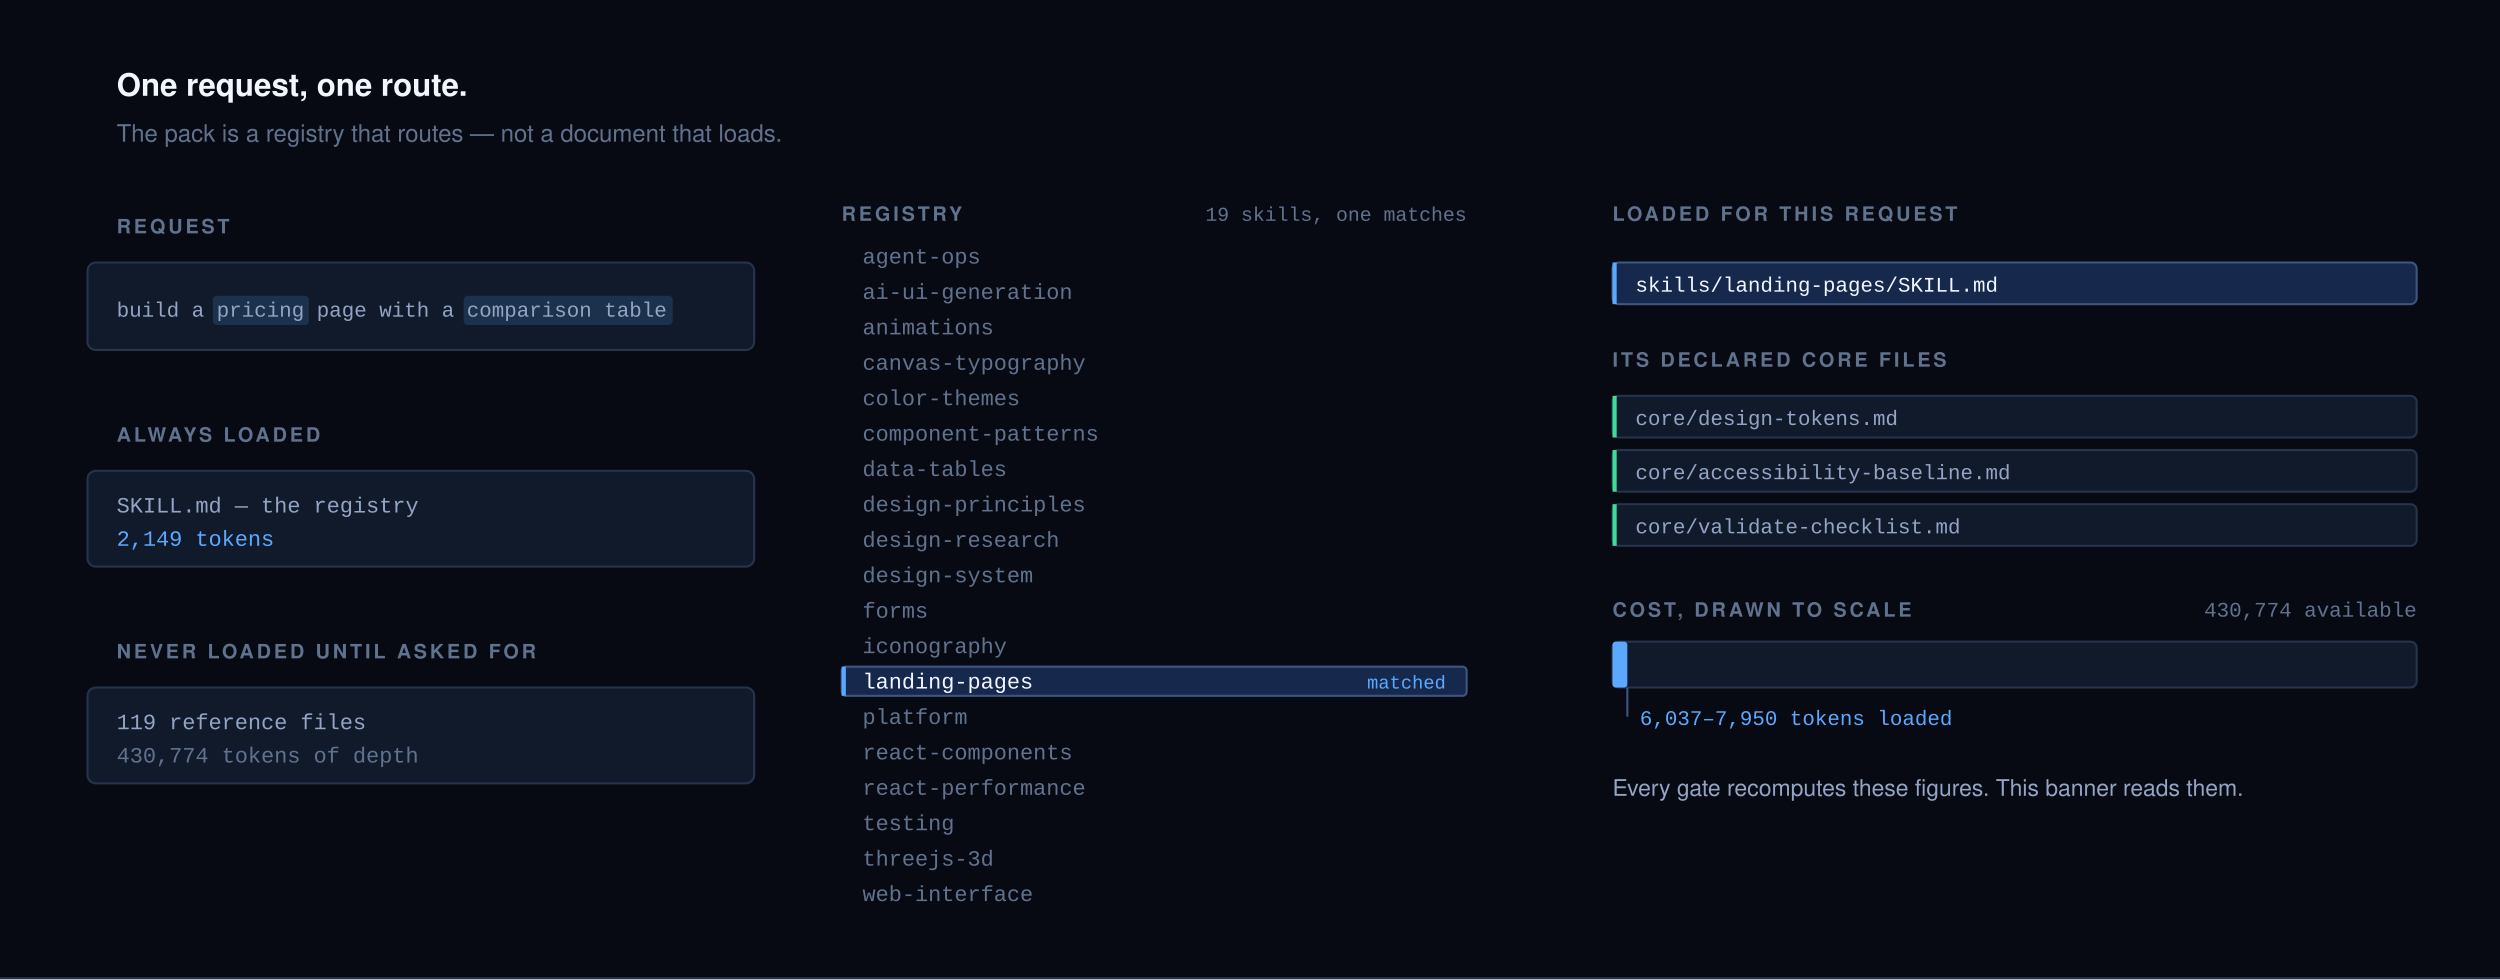
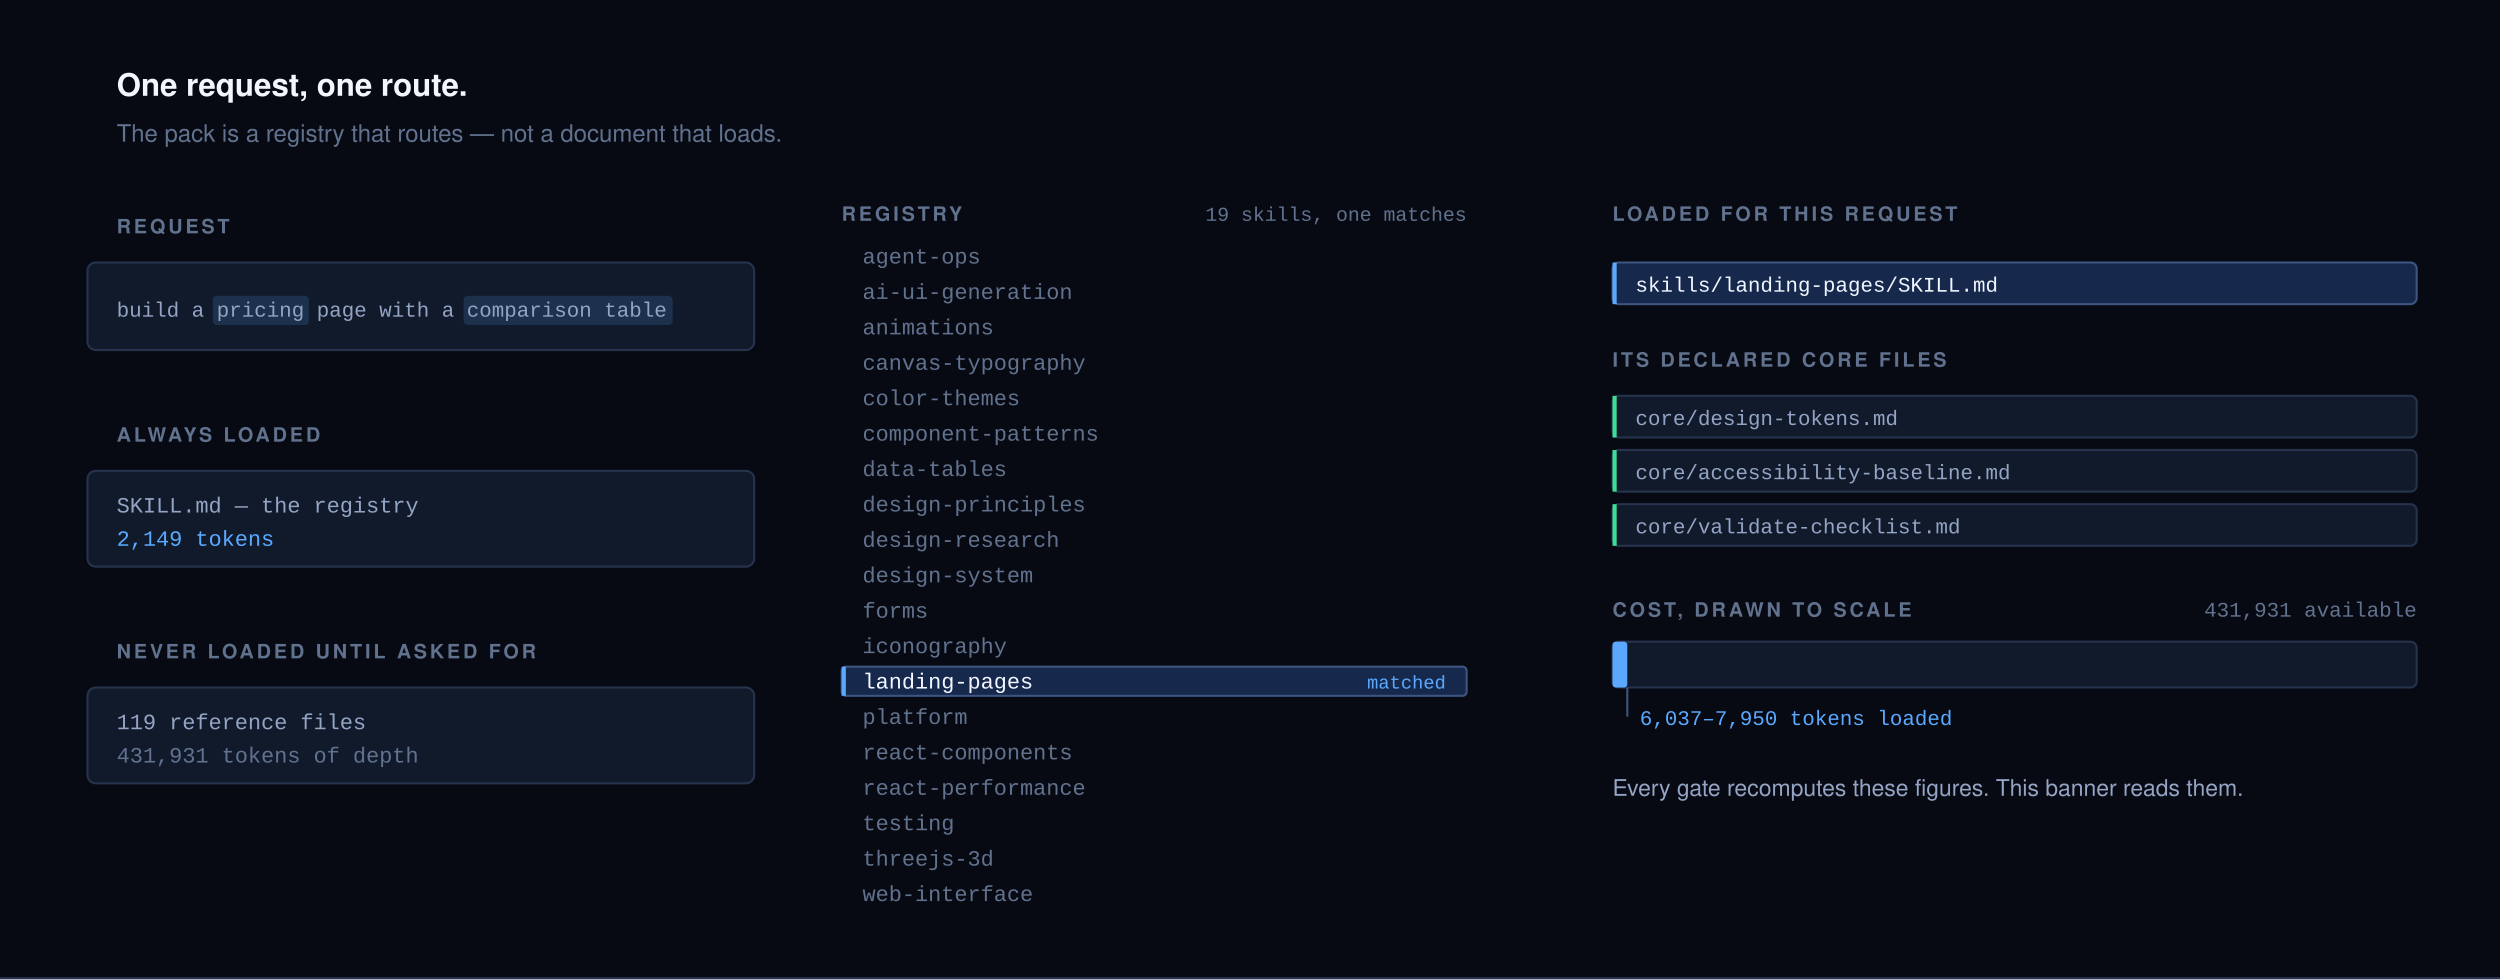
- <svg xmlns="http://www.w3.org/2000/svg" viewBox="0 0 1200 470" width="1200" height="470" role="img" aria-label="How the pack routes one request: a prompt asking for a pricing page with a comparison table is matched against a registry of 19 skills, exactly one of them — landing-pages — is selected, its three core dependency files attach, and a cost meter shows 6,037 to 7,950 tokens loaded against 430,774 tokens of available depth, drawn to scale.">
+ <svg xmlns="http://www.w3.org/2000/svg" viewBox="0 0 1200 470" width="1200" height="470" role="img" aria-label="How the pack routes one request: a prompt asking for a pricing page with a comparison table is matched against a registry of 19 skills, exactly one of them — landing-pages — is selected, its three core dependency files attach, and a cost meter shows 6,037 to 7,950 tokens loaded against 431,931 tokens of available depth, drawn to scale.">
  <style>
@keyframes rf0{0%,14.6%{opacity:0}16%{opacity:1}18.6%,100%{opacity:0}}
@keyframes rf1{0%,15.6%{opacity:0}17%{opacity:1}19.6%,100%{opacity:0}}
@keyframes rf2{0%,16.6%{opacity:0}18%{opacity:1}20.6%,100%{opacity:0}}
@keyframes rf3{0%,17.6%{opacity:0}19%{opacity:1}21.6%,100%{opacity:0}}
@keyframes rf4{0%,18.6%{opacity:0}20%{opacity:1}22.6%,100%{opacity:0}}
@keyframes rf5{0%,19.6%{opacity:0}21%{opacity:1}23.6%,100%{opacity:0}}
@keyframes rf6{0%,20.6%{opacity:0}22%{opacity:1}24.6%,100%{opacity:0}}
@keyframes rf7{0%,21.6%{opacity:0}23%{opacity:1}25.6%,100%{opacity:0}}
@keyframes rf8{0%,22.6%{opacity:0}24%{opacity:1}26.6%,100%{opacity:0}}
@keyframes rf9{0%,23.6%{opacity:0}25%{opacity:1}27.6%,100%{opacity:0}}
@keyframes rf10{0%,24.6%{opacity:0}26%{opacity:1}28.6%,100%{opacity:0}}
@keyframes rf11{0%,25.6%{opacity:0}27%{opacity:1}29.6%,100%{opacity:0}}
@keyframes rf12{0%,26.6%{opacity:0}28%{opacity:1}30.6%,100%{opacity:0}}
@keyframes rf13{0%,27.6%{opacity:0}29%{opacity:1}31.6%,100%{opacity:0}}
@keyframes rf14{0%,28.6%{opacity:0}30%{opacity:1}32.6%,100%{opacity:0}}
@keyframes rf15{0%,29.6%{opacity:0}31%{opacity:1}33.6%,100%{opacity:0}}
@keyframes rf16{0%,30.6%{opacity:0}32%{opacity:1}34.6%,100%{opacity:0}}
@keyframes rf17{0%,31.6%{opacity:0}33%{opacity:1}35.6%,100%{opacity:0}}
@keyframes rf18{0%,32.6%{opacity:0}34%{opacity:1}36.6%,100%{opacity:0}}
@keyframes kw{0%,6%{opacity:0}9%,100%{opacity:.16}}
@keyframes scan{0%,15%{opacity:0;transform:translateY(0)}16%{opacity:.9;transform:translateY(0)}34%{opacity:.9;transform:translateY(317px)}35.5%,100%{opacity:0;transform:translateY(317px)}}
@keyframes lock{0%,35%{opacity:0}38%,100%{opacity:1}}
@keyframes lockt{0%,35%{fill:#61728F}38%,100%{fill:#F2F6FF}}
@keyframes fill{0%,58%{transform:scaleX(0)}72%,100%{transform:scaleX(1)}}
@keyframes late{0%,68%{opacity:0}72%,100%{opacity:1}}
@keyframes dep0{0%,46%{opacity:0;transform:translateX(-6px)}50%,100%{opacity:1;transform:translateX(0)}}
@keyframes dep1{0%,49%{opacity:0;transform:translateX(-6px)}53%,100%{opacity:1;transform:translateX(0)}}
@keyframes dep2{0%,52%{opacity:0;transform:translateX(-6px)}56%,100%{opacity:1;transform:translateX(0)}}
.kw{animation:kw 9s linear infinite}
.scan{animation:scan 9s linear infinite}
.lock{animation:lock 9s linear infinite}
.lock-t{animation:lockt 9s linear infinite}
.fill{animation:fill 9s cubic-bezier(.2,.7,.3,1) infinite;transform-origin:774px 308px}
.late{animation:late 9s linear infinite}
.rf0{animation:rf0 9s linear infinite}
.rf1{animation:rf1 9s linear infinite}
.rf2{animation:rf2 9s linear infinite}
.rf3{animation:rf3 9s linear infinite}
.rf4{animation:rf4 9s linear infinite}
.rf5{animation:rf5 9s linear infinite}
.rf6{animation:rf6 9s linear infinite}
.rf7{animation:rf7 9s linear infinite}
.rf8{animation:rf8 9s linear infinite}
.rf9{animation:rf9 9s linear infinite}
.rf10{animation:rf10 9s linear infinite}
.rf11{animation:rf11 9s linear infinite}
.rf12{animation:rf12 9s linear infinite}
.rf13{animation:rf13 9s linear infinite}
.rf14{animation:rf14 9s linear infinite}
.rf15{animation:rf15 9s linear infinite}
.rf16{animation:rf16 9s linear infinite}
.rf17{animation:rf17 9s linear infinite}
.rf18{animation:rf18 9s linear infinite}
.dep0{animation:dep0 9s ease-out infinite}
.dep1{animation:dep1 9s ease-out infinite}
.dep2{animation:dep2 9s ease-out infinite}
@media (prefers-reduced-motion:reduce){
.kw,.scan,.lock,.lock-t,.fill,.late,.rf0,.rf1,.rf2,.rf3,.rf4,.rf5,.rf6,.rf7,.rf8,.rf9,.rf10,.rf11,.rf12,.rf13,.rf14,.rf15,.rf16,.rf17,.rf18,.dep0,.dep1,.dep2{animation:none}
.scan{opacity:0}
}
</style>
  <rect width="1200" height="470" fill="#070A12" />
  <text x="56" y="46" font-family="ui-sans-serif, system-ui, -apple-system, 'Segoe UI', Helvetica, Arial, sans-serif" font-size="15" font-weight="600" fill="#F2F6FF">One request, one route.</text>
  <text x="56" y="68" font-family="ui-sans-serif, system-ui, -apple-system, 'Segoe UI', Helvetica, Arial, sans-serif" font-size="11.5" fill="#61728F">The pack is a registry that routes — not a document that loads.</text>
  <text x="56" y="112" font-family="ui-sans-serif, system-ui, -apple-system, 'Segoe UI', Helvetica, Arial, sans-serif" font-size="9.5" font-weight="600" letter-spacing="1.4" fill="#61728F">REQUEST</text>
  <rect x="42" y="126" width="320" height="42" rx="4" fill="#111A2B" stroke="#26334D" />
  <rect class="kw" x="102.16" y="142" width="46.14" height="14" rx="2" fill="#5AA9FF" opacity="0.16" />
  <rect class="kw" x="222.56" y="142" width="100.32" height="14" rx="2" fill="#5AA9FF" opacity="0.16" />
  <text x="56" y="152" font-family="ui-monospace, SFMono-Regular, Menlo, Consolas, 'Liberation Mono', monospace" font-size="10" fill="#93A4C4">build a pricing page with a comparison table</text>
  <text x="56" y="212" font-family="ui-sans-serif, system-ui, -apple-system, 'Segoe UI', Helvetica, Arial, sans-serif" font-size="9.5" font-weight="600" letter-spacing="1.4" fill="#61728F">ALWAYS LOADED</text>
  <rect x="42" y="226" width="320" height="46" rx="4" fill="#111A2B" stroke="#26334D" />
  <text x="56" y="246" font-family="ui-monospace, SFMono-Regular, Menlo, Consolas, 'Liberation Mono', monospace" font-size="10.5" fill="#93A4C4">SKILL.md — the registry</text>
  <text x="56" y="262" font-family="ui-monospace, SFMono-Regular, Menlo, Consolas, 'Liberation Mono', monospace" font-size="10.5" fill="#5AA9FF">2,149 tokens</text>
  <text x="56" y="316" font-family="ui-sans-serif, system-ui, -apple-system, 'Segoe UI', Helvetica, Arial, sans-serif" font-size="9.5" font-weight="600" letter-spacing="1.4" fill="#61728F">NEVER LOADED UNTIL ASKED FOR</text>
  <rect x="42" y="330" width="320" height="46" rx="4" fill="#111A2B" stroke="#26334D" />
  <text x="56" y="350" font-family="ui-monospace, SFMono-Regular, Menlo, Consolas, 'Liberation Mono', monospace" font-size="10.5" fill="#93A4C4">119 reference files</text>
-   <text x="56" y="366" font-family="ui-monospace, SFMono-Regular, Menlo, Consolas, 'Liberation Mono', monospace" font-size="10.5" fill="#61728F">430,774 tokens of depth</text>
+   <text x="56" y="366" font-family="ui-monospace, SFMono-Regular, Menlo, Consolas, 'Liberation Mono', monospace" font-size="10.5" fill="#61728F">431,931 tokens of depth</text>
  <text x="404" y="106" font-family="ui-sans-serif, system-ui, -apple-system, 'Segoe UI', Helvetica, Arial, sans-serif" font-size="9.5" font-weight="600" letter-spacing="1.4" fill="#61728F">REGISTRY</text>
  <text x="704" y="106" text-anchor="end" font-family="ui-monospace, SFMono-Regular, Menlo, Consolas, 'Liberation Mono', monospace" font-size="9.5" fill="#61728F">19 skills, one matches</text>
  <g class="scan" opacity="0">
    <rect x="398" y="113" width="312" height="3" rx="1.5" fill="#5AA9FF" />
  </g>
  <rect class="rf0" x="404" y="116" width="300" height="14" rx="2" fill="#5AA9FF" opacity="0" />
  <text x="414" y="126.5" font-family="ui-monospace, SFMono-Regular, Menlo, Consolas, 'Liberation Mono', monospace" font-size="10.5" fill="#61728F">agent-ops</text>
  <rect class="rf1" x="404" y="133" width="300" height="14" rx="2" fill="#5AA9FF" opacity="0" />
  <text x="414" y="143.5" font-family="ui-monospace, SFMono-Regular, Menlo, Consolas, 'Liberation Mono', monospace" font-size="10.5" fill="#61728F">ai-ui-generation</text>
  <rect class="rf2" x="404" y="150" width="300" height="14" rx="2" fill="#5AA9FF" opacity="0" />
  <text x="414" y="160.5" font-family="ui-monospace, SFMono-Regular, Menlo, Consolas, 'Liberation Mono', monospace" font-size="10.5" fill="#61728F">animations</text>
  <rect class="rf3" x="404" y="167" width="300" height="14" rx="2" fill="#5AA9FF" opacity="0" />
  <text x="414" y="177.5" font-family="ui-monospace, SFMono-Regular, Menlo, Consolas, 'Liberation Mono', monospace" font-size="10.5" fill="#61728F">canvas-typography</text>
  <rect class="rf4" x="404" y="184" width="300" height="14" rx="2" fill="#5AA9FF" opacity="0" />
  <text x="414" y="194.5" font-family="ui-monospace, SFMono-Regular, Menlo, Consolas, 'Liberation Mono', monospace" font-size="10.5" fill="#61728F">color-themes</text>
  <rect class="rf5" x="404" y="201" width="300" height="14" rx="2" fill="#5AA9FF" opacity="0" />
  <text x="414" y="211.5" font-family="ui-monospace, SFMono-Regular, Menlo, Consolas, 'Liberation Mono', monospace" font-size="10.5" fill="#61728F">component-patterns</text>
  <rect class="rf6" x="404" y="218" width="300" height="14" rx="2" fill="#5AA9FF" opacity="0" />
  <text x="414" y="228.5" font-family="ui-monospace, SFMono-Regular, Menlo, Consolas, 'Liberation Mono', monospace" font-size="10.5" fill="#61728F">data-tables</text>
  <rect class="rf7" x="404" y="235" width="300" height="14" rx="2" fill="#5AA9FF" opacity="0" />
  <text x="414" y="245.5" font-family="ui-monospace, SFMono-Regular, Menlo, Consolas, 'Liberation Mono', monospace" font-size="10.5" fill="#61728F">design-principles</text>
  <rect class="rf8" x="404" y="252" width="300" height="14" rx="2" fill="#5AA9FF" opacity="0" />
  <text x="414" y="262.5" font-family="ui-monospace, SFMono-Regular, Menlo, Consolas, 'Liberation Mono', monospace" font-size="10.5" fill="#61728F">design-research</text>
  <rect class="rf9" x="404" y="269" width="300" height="14" rx="2" fill="#5AA9FF" opacity="0" />
  <text x="414" y="279.5" font-family="ui-monospace, SFMono-Regular, Menlo, Consolas, 'Liberation Mono', monospace" font-size="10.5" fill="#61728F">design-system</text>
  <rect class="rf10" x="404" y="286" width="300" height="14" rx="2" fill="#5AA9FF" opacity="0" />
  <text x="414" y="296.5" font-family="ui-monospace, SFMono-Regular, Menlo, Consolas, 'Liberation Mono', monospace" font-size="10.5" fill="#61728F">forms</text>
  <rect class="rf11" x="404" y="303" width="300" height="14" rx="2" fill="#5AA9FF" opacity="0" />
  <text x="414" y="313.5" font-family="ui-monospace, SFMono-Regular, Menlo, Consolas, 'Liberation Mono', monospace" font-size="10.5" fill="#61728F">iconography</text>
  <rect class="rf12" x="404" y="320" width="300" height="14" rx="2" fill="#5AA9FF" opacity="0" />
  <rect class="lock" x="404" y="320" width="300" height="14" rx="2" fill="#16294D" stroke="#3D5580" stroke-width="1" />
  <rect class="lock" x="404" y="320" width="2" height="14" fill="#5AA9FF" />
  <text x="414" y="330.5" font-family="ui-monospace, SFMono-Regular, Menlo, Consolas, 'Liberation Mono', monospace" font-size="10.5" fill="#F2F6FF" class="lock-t">landing-pages</text>
  <text class="lock" x="694" y="330.5" text-anchor="end" font-family="ui-monospace, SFMono-Regular, Menlo, Consolas, 'Liberation Mono', monospace" font-size="9" fill="#5AA9FF">matched</text>
  <rect class="rf13" x="404" y="337" width="300" height="14" rx="2" fill="#5AA9FF" opacity="0" />
  <text x="414" y="347.5" font-family="ui-monospace, SFMono-Regular, Menlo, Consolas, 'Liberation Mono', monospace" font-size="10.5" fill="#61728F">platform</text>
  <rect class="rf14" x="404" y="354" width="300" height="14" rx="2" fill="#5AA9FF" opacity="0" />
  <text x="414" y="364.5" font-family="ui-monospace, SFMono-Regular, Menlo, Consolas, 'Liberation Mono', monospace" font-size="10.5" fill="#61728F">react-components</text>
  <rect class="rf15" x="404" y="371" width="300" height="14" rx="2" fill="#5AA9FF" opacity="0" />
  <text x="414" y="381.5" font-family="ui-monospace, SFMono-Regular, Menlo, Consolas, 'Liberation Mono', monospace" font-size="10.5" fill="#61728F">react-performance</text>
  <rect class="rf16" x="404" y="388" width="300" height="14" rx="2" fill="#5AA9FF" opacity="0" />
  <text x="414" y="398.5" font-family="ui-monospace, SFMono-Regular, Menlo, Consolas, 'Liberation Mono', monospace" font-size="10.5" fill="#61728F">testing</text>
  <rect class="rf17" x="404" y="405" width="300" height="14" rx="2" fill="#5AA9FF" opacity="0" />
  <text x="414" y="415.5" font-family="ui-monospace, SFMono-Regular, Menlo, Consolas, 'Liberation Mono', monospace" font-size="10.5" fill="#61728F">threejs-3d</text>
  <rect class="rf18" x="404" y="422" width="300" height="14" rx="2" fill="#5AA9FF" opacity="0" />
  <text x="414" y="432.5" font-family="ui-monospace, SFMono-Regular, Menlo, Consolas, 'Liberation Mono', monospace" font-size="10.5" fill="#61728F">web-interface</text>
  <text x="774" y="106" font-family="ui-sans-serif, system-ui, -apple-system, 'Segoe UI', Helvetica, Arial, sans-serif" font-size="9.5" font-weight="600" letter-spacing="1.4" fill="#61728F">LOADED FOR THIS REQUEST</text>
  <rect class="lock" x="774" y="126" width="386" height="20" rx="3" fill="#16294D" stroke="#3D5580" />
  <rect class="lock" x="774" y="126" width="2" height="20" fill="#5AA9FF" />
  <text class="lock-t" x="785" y="140" font-family="ui-monospace, SFMono-Regular, Menlo, Consolas, 'Liberation Mono', monospace" font-size="10" fill="#F2F6FF">skills/landing-pages/SKILL.md</text>
  <text x="774" y="176" font-family="ui-sans-serif, system-ui, -apple-system, 'Segoe UI', Helvetica, Arial, sans-serif" font-size="9.5" font-weight="600" letter-spacing="1.4" fill="#61728F">ITS DECLARED CORE FILES</text>
  <g class="dep0">
    <rect x="774" y="190" width="386" height="20" rx="3" fill="#111A2B" stroke="#26334D" />
    <rect x="774" y="190" width="2" height="20" fill="#3DDC97" />
    <text x="785" y="204" font-family="ui-monospace, SFMono-Regular, Menlo, Consolas, 'Liberation Mono', monospace" font-size="10" fill="#93A4C4">core/design-tokens.md</text>
  </g>
  <g class="dep1">
    <rect x="774" y="216" width="386" height="20" rx="3" fill="#111A2B" stroke="#26334D" />
    <rect x="774" y="216" width="2" height="20" fill="#3DDC97" />
    <text x="785" y="230" font-family="ui-monospace, SFMono-Regular, Menlo, Consolas, 'Liberation Mono', monospace" font-size="10" fill="#93A4C4">core/accessibility-baseline.md</text>
  </g>
  <g class="dep2">
    <rect x="774" y="242" width="386" height="20" rx="3" fill="#111A2B" stroke="#26334D" />
    <rect x="774" y="242" width="2" height="20" fill="#3DDC97" />
    <text x="785" y="256" font-family="ui-monospace, SFMono-Regular, Menlo, Consolas, 'Liberation Mono', monospace" font-size="10" fill="#93A4C4">core/validate-checklist.md</text>
  </g>
  <text x="774" y="296" font-family="ui-sans-serif, system-ui, -apple-system, 'Segoe UI', Helvetica, Arial, sans-serif" font-size="9.5" font-weight="600" letter-spacing="1.4" fill="#61728F">COST, DRAWN TO SCALE</text>
  <rect x="774" y="308" width="386" height="22" rx="3" fill="#111A2B" stroke="#26334D" />
-   <rect class="fill" x="774" y="308" width="7.12" height="22" rx="1.5" fill="#5AA9FF" />
-   <line class="late" x1="781.12" y1="330" x2="781.12" y2="344" stroke="#3D5580" />
-   <text class="late" x="787.12" y="348" font-family="ui-monospace, SFMono-Regular, Menlo, Consolas, 'Liberation Mono', monospace" font-size="10" fill="#5AA9FF">6,037–7,950 tokens loaded</text>
-   <text x="1160" y="296" text-anchor="end" font-family="ui-monospace, SFMono-Regular, Menlo, Consolas, 'Liberation Mono', monospace" font-size="10" fill="#61728F">430,774 available</text>
+   <rect class="fill" x="774" y="308" width="7.1" height="22" rx="1.5" fill="#5AA9FF" />
+   <line class="late" x1="781.1" y1="330" x2="781.1" y2="344" stroke="#3D5580" />
+   <text class="late" x="787.1" y="348" font-family="ui-monospace, SFMono-Regular, Menlo, Consolas, 'Liberation Mono', monospace" font-size="10" fill="#5AA9FF">6,037–7,950 tokens loaded</text>
+   <text x="1160" y="296" text-anchor="end" font-family="ui-monospace, SFMono-Regular, Menlo, Consolas, 'Liberation Mono', monospace" font-size="10" fill="#61728F">431,931 available</text>
  <text class="late" x="774" y="382" font-family="ui-sans-serif, system-ui, -apple-system, 'Segoe UI', Helvetica, Arial, sans-serif" font-size="11" fill="#93A4C4">Every gate recomputes these figures. This banner reads them.</text>
  <rect x="0" y="469" width="1200" height="1" fill="#26334D" />
</svg>
